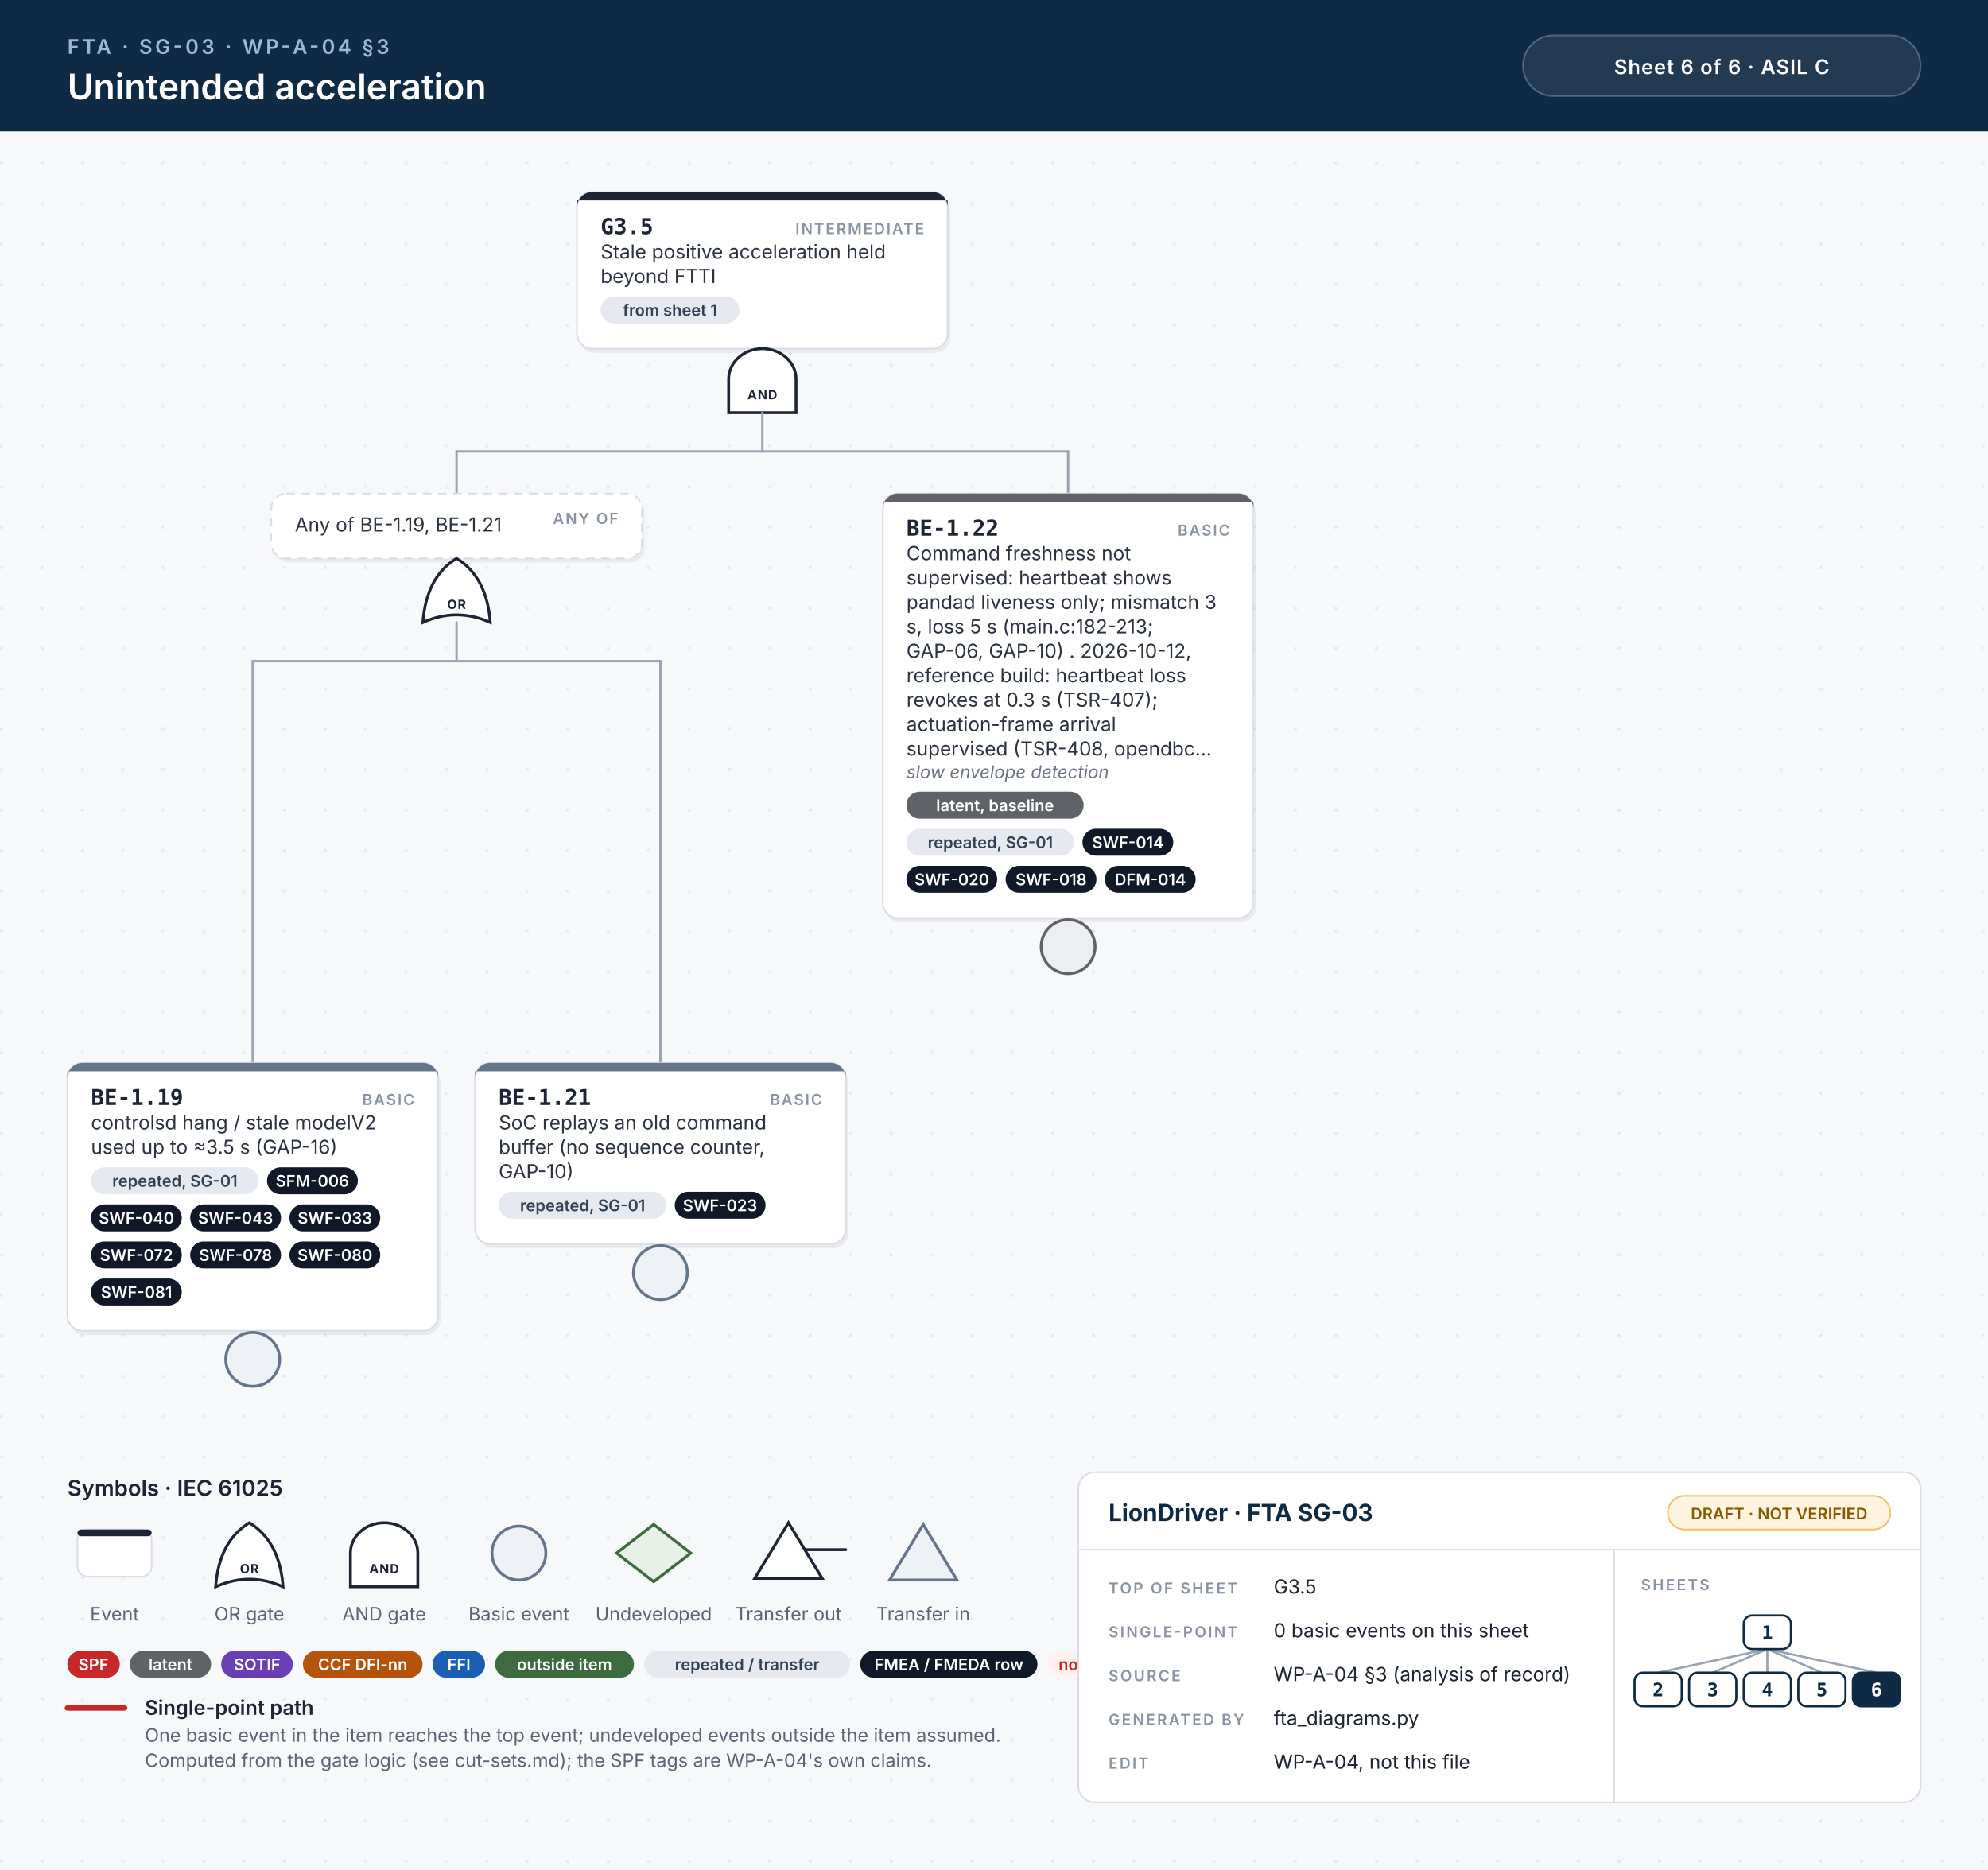
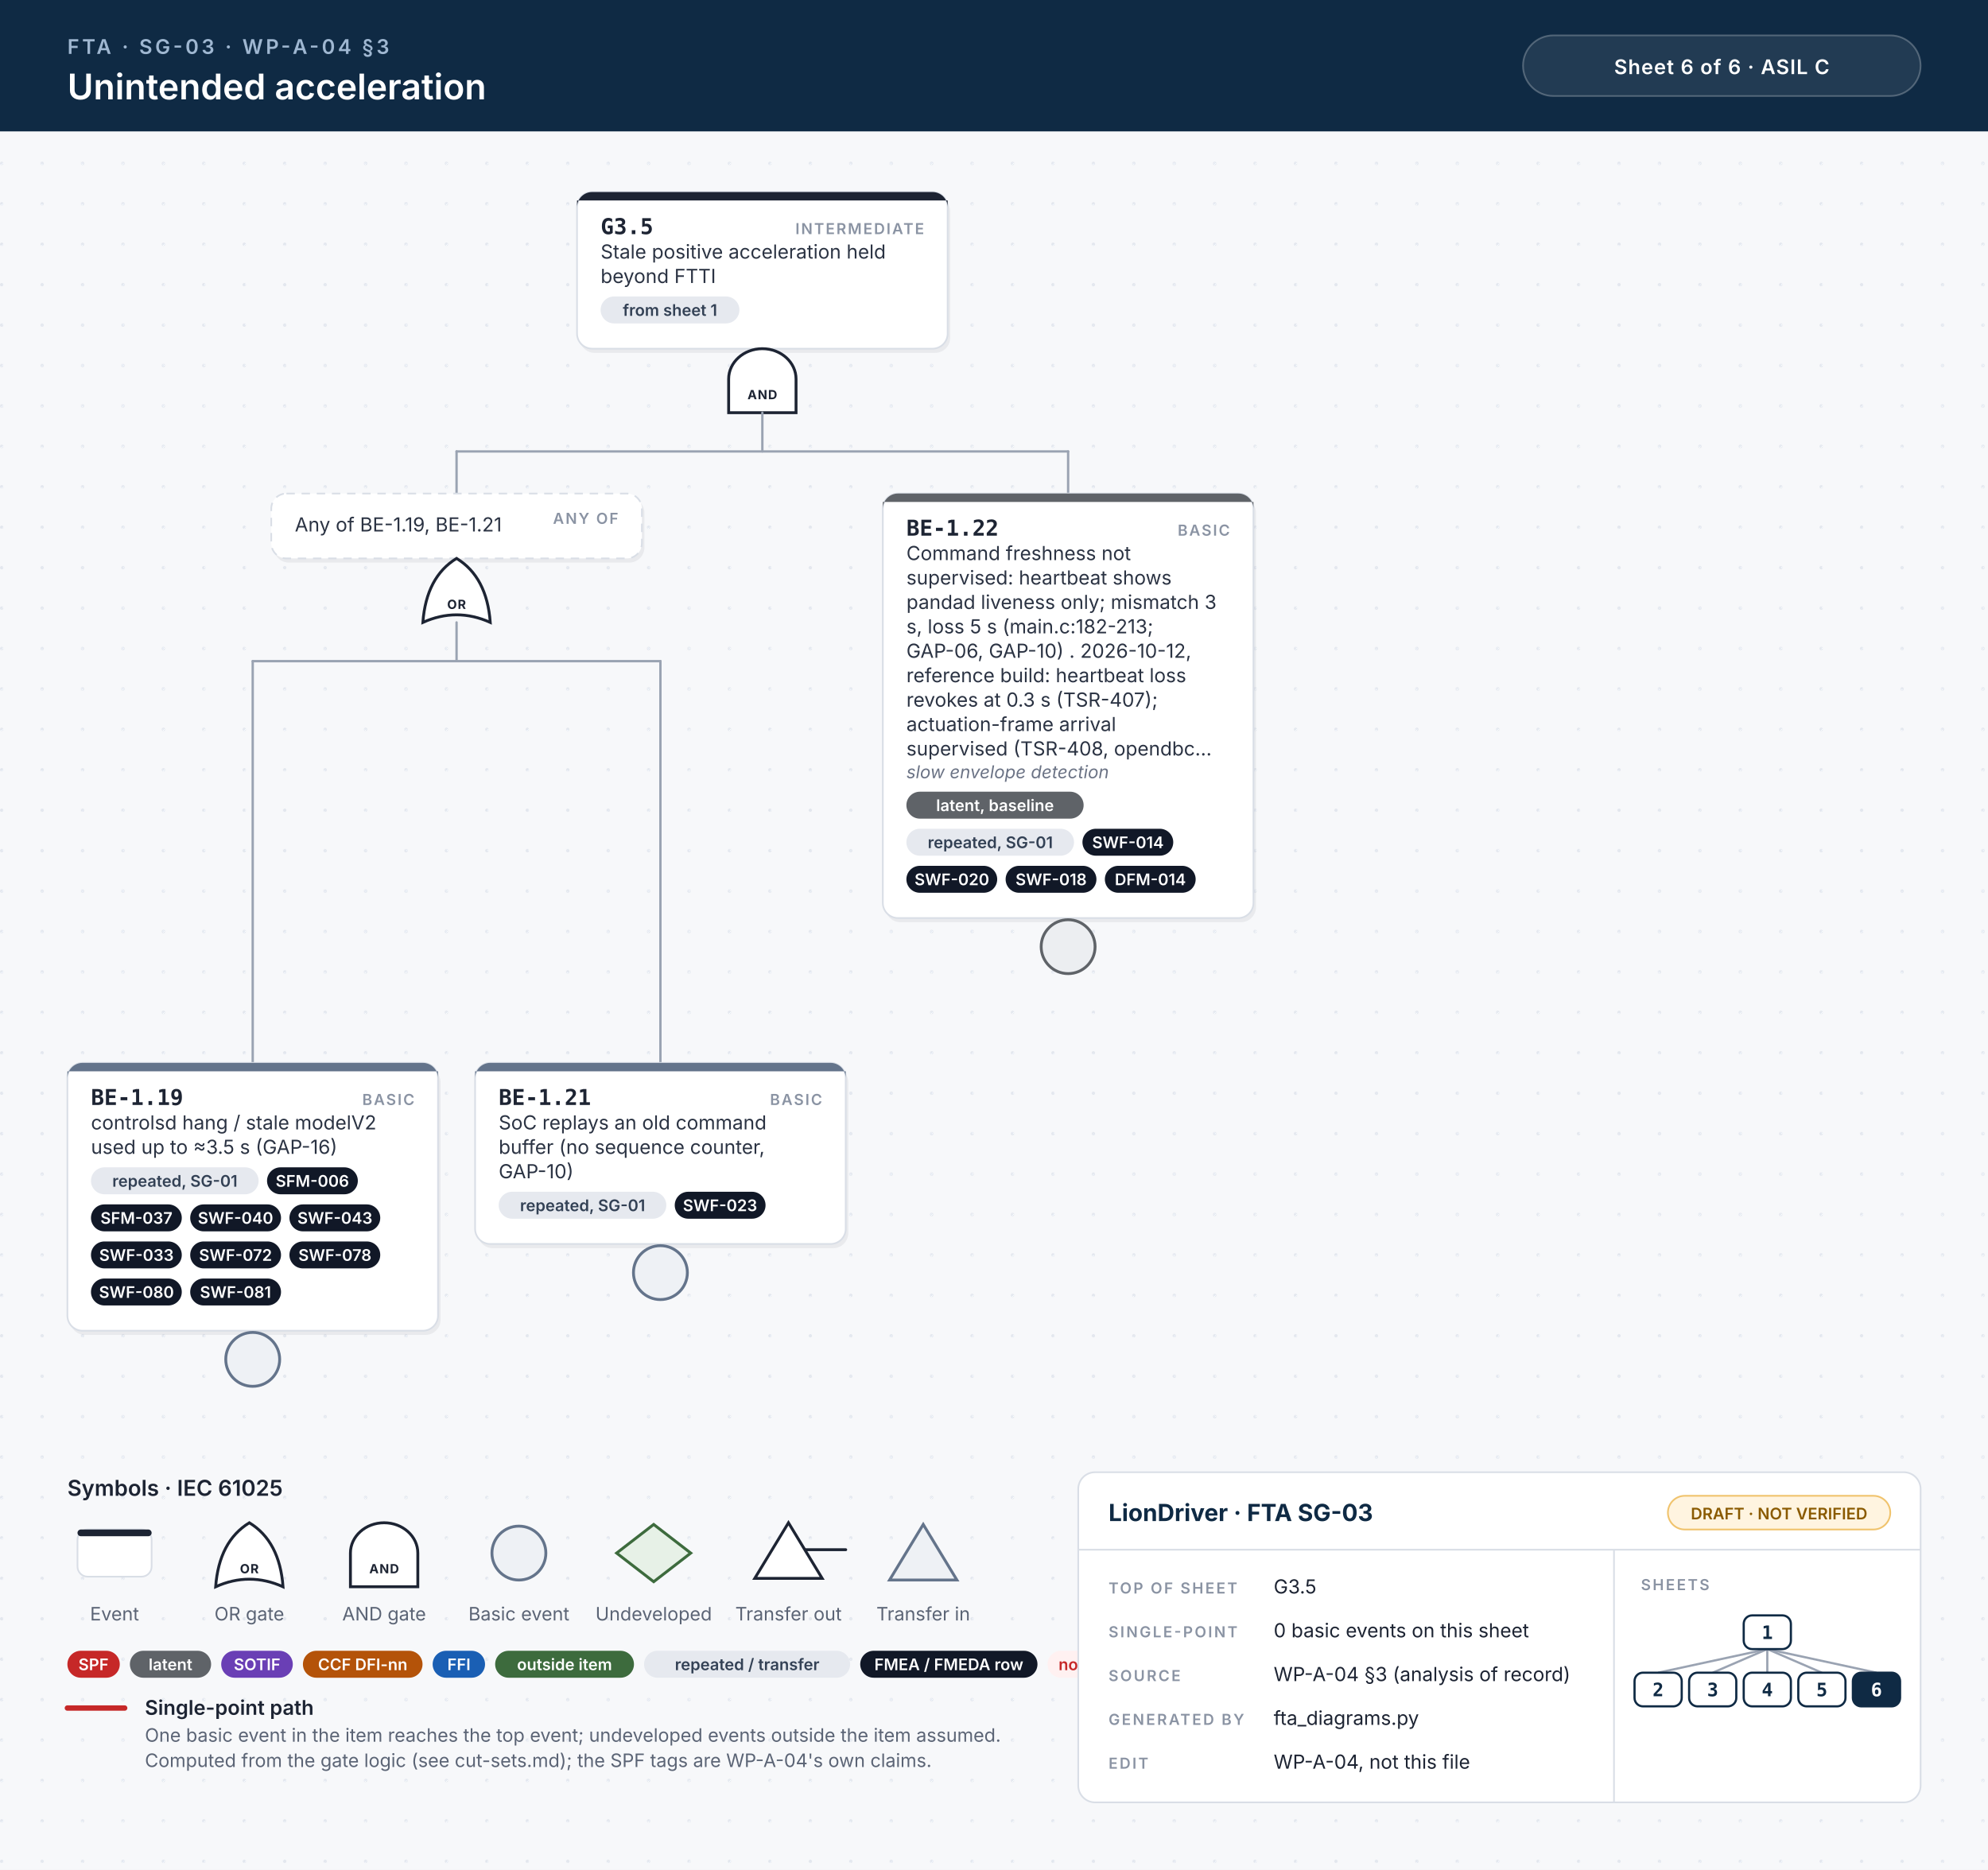
<svg xmlns="http://www.w3.org/2000/svg" width="1180" height="1110" viewBox="0 0 1180 1110">
  <style>.id{font:700 13px 'JetBrains Mono', Menlo, Consolas, monospace;fill:#1d2433}.kind{font:600 9px Inter, 'Helvetica Neue', Helvetica, Arial, sans-serif;letter-spacing:.1em;fill:#8a93a3;text-anchor:end}.d{font:400 11.5px Inter, 'Helvetica Neue', Helvetica, Arial, sans-serif;fill:#2b3343}.n{font:italic 400 10.5px Inter, 'Helvetica Neue', Helvetica, Arial, sans-serif;fill:#6b7385}.chip{font:600 9.5px Inter, 'Helvetica Neue', Helvetica, Arial, sans-serif;text-anchor:middle}.gl{font:700 7.5px Inter, 'Helvetica Neue', Helvetica, Arial, sans-serif;letter-spacing:.06em;text-anchor:middle}.eyebrow{font:600 12px Inter, 'Helvetica Neue', Helvetica, Arial, sans-serif;letter-spacing:.14em;fill:#9fb7d1}.title{font:600 21px Inter, 'Helvetica Neue', Helvetica, Arial, sans-serif;fill:#fff}.title2{font:600 17px Inter, 'Helvetica Neue', Helvetica, Arial, sans-serif;fill:#fff}.hc{font:600 12px Inter, 'Helvetica Neue', Helvetica, Arial, sans-serif;letter-spacing:.04em;fill:#fff;text-anchor:middle}.lh{font:600 13px Inter, 'Helvetica Neue', Helvetica, Arial, sans-serif;fill:#1d2433}.lb{font:600 12px Inter, 'Helvetica Neue', Helvetica, Arial, sans-serif;fill:#1d2433}.s{font:400 11px Inter, 'Helvetica Neue', Helvetica, Arial, sans-serif;fill:#5b6475}.tbh{font:700 14px Inter, 'Helvetica Neue', Helvetica, Arial, sans-serif;fill:#0f2a44}.k{font:600 9px Inter, 'Helvetica Neue', Helvetica, Arial, sans-serif;letter-spacing:.12em;fill:#8a93a3}.v{font:400 11.5px Inter, 'Helvetica Neue', Helvetica, Arial, sans-serif;fill:#1d2433}.mm{font:700 11px 'JetBrains Mono', Menlo, Consolas, monospace;text-anchor:middle}.w{stroke:#9aa3b2;stroke-width:1.4;stroke-linecap:round}.wh{stroke:#c62828;stroke-width:3.2;stroke-linecap:round}.shadow{fill:#0f172a;opacity:.06}</style>
  <defs>
    <pattern id="dots" width="24" height="24" patternUnits="userSpaceOnUse">
      <circle cx="1" cy="1" r="1" fill="#e3e7ee" />
    </pattern>
  </defs>
  <rect width="100%" height="100%" fill="#f7f8fa" />
  <rect y="78" width="100%" height="1032" fill="url(#dots)" />
  <rect width="100%" height="78" fill="#0f2a44" />
  <text x="40" y="32" class="eyebrow">FTA · SG-03 · WP-A-04 §3</text>
  <text x="40" y="59" class="title">Unintended acceleration</text>
  <rect x="904" y="21" width="236" height="36" rx="18" fill="#ffffff14" stroke="#ffffff40" />
  <text x="1022" y="44" class="hc">Sheet 6 of 6  ·  ASIL C</text>
  <rect x="344.0" y="116.5" width="220" height="93.0" rx="9" class="shadow" />
  <rect x="342.5" y="114" width="220" height="93.0" rx="9" fill="#fff" stroke="#d9dee6" stroke-width="1" />
  <path d="M351.5,114 H553.5 A9,9 0 0 1 562.5,123 V119 H342.5 V123 A9,9 0 0 1 351.5,114 Z" fill="#1d2433" />
  <text x="356.5" y="139" class="id">G3.5</text>
  <text x="548.5" y="139" class="kind">INTERMEDIATE</text>
  <text x="356.5" y="153.5" class="d">Stale positive acceleration held</text>
  <text x="356.5" y="168.0" class="d">beyond FTTI</text>
  <rect x="356.5" y="176.0" width="82.4" height="16" rx="8" fill="#e6e9ef" />
  <text x="397.7" y="187.5" class="chip" fill="#334155">from sheet 1</text>
  <path d="M432.5,245.0 L432.5,225.0 A20,18 0 0 1 472.5,225.0 L472.5,245.0 Z" fill="#fff" stroke="#1d2433" stroke-width="1.7" />
  <text x="452.5" y="237.0" class="gl" fill="#1d2433">AND</text>
  <line x1="271.0" y1="268.0" x2="634.0" y2="268.0" class="w" />
  <line x1="452.5" y1="245.0" x2="452.5" y2="268.0" class="w" />
  <line x1="271.0" y1="268.0" x2="271.0" y2="293.0" class="w" />
  <line x1="634.0" y1="268.0" x2="634.0" y2="293.0" class="w" />
  <rect x="162.5" y="295.5" width="220" height="38.5" rx="9" class="shadow" />
  <rect x="161.0" y="293.0" width="220" height="38.5" rx="9" fill="#fff" stroke="#d9dee6" stroke-width="1" stroke-dasharray="5 4" />
  <text x="367.0" y="311.0" class="kind">ANY OF</text>
  <text x="175.0" y="315.5" class="d">Any of BE-1.19, BE-1.21</text>
  <path d="M251.0,369.5 Q271.0,360.5 291.0,369.5 Q289.0,342.5 271.0,331.5 Q253.0,342.5 251.0,369.5 Z" fill="#fff" stroke="#1d2433" stroke-width="1.7" />
  <text x="271.0" y="361.5" class="gl" fill="#1d2433">OR</text>
  <line x1="150.0" y1="392.5" x2="392.0" y2="392.5" class="w" />
  <line x1="271.0" y1="369.5" x2="271.0" y2="392.5" class="w" />
  <line x1="150.0" y1="392.5" x2="150.0" y2="631.0" class="w" />
  <line x1="392.0" y1="392.5" x2="392.0" y2="631.0" class="w" />
  <rect x="41.5" y="633.5" width="220" height="159.0" rx="9" class="shadow" />
  <rect x="40" y="631.0" width="220" height="159.0" rx="9" fill="#fff" stroke="#d9dee6" stroke-width="1" />
  <path d="M49,631.0 H251 A9,9 0 0 1 260,640.0 V636.0 H40 V640.0 A9,9 0 0 1 49,631.0 Z" fill="#64748b" />
  <text x="54" y="656.0" class="id">BE-1.19</text>
  <text x="246" y="656.0" class="kind">BASIC</text>
  <text x="54" y="670.5" class="d">controlsd hang / stale modelV2</text>
  <text x="54" y="685.0" class="d">used up to ≈3.5 s (GAP-16)</text>
  <rect x="54.0" y="693.0" width="99.5" height="16" rx="8" fill="#e6e9ef" />
  <text x="103.8" y="704.5" class="chip" fill="#334155">repeated, SG-01</text>
  <rect x="158.5" y="693.0" width="53.9" height="16" rx="8" fill="#111827" />
  <text x="185.4" y="704.5" class="chip" fill="#fff">SFM-006</text>
  <rect x="54.0" y="715.0" width="53.9" height="16" rx="8" fill="#111827" />
-   <text x="81.0" y="726.5" class="chip" fill="#fff">SWF-040</text>
+   <text x="81.0" y="726.5" class="chip" fill="#fff">SFM-037</text>
  <rect x="112.9" y="715.0" width="53.9" height="16" rx="8" fill="#111827" />
-   <text x="139.8" y="726.5" class="chip" fill="#fff">SWF-043</text>
+   <text x="139.8" y="726.5" class="chip" fill="#fff">SWF-040</text>
  <rect x="171.8" y="715.0" width="53.9" height="16" rx="8" fill="#111827" />
-   <text x="198.8" y="726.5" class="chip" fill="#fff">SWF-033</text>
+   <text x="198.8" y="726.5" class="chip" fill="#fff">SWF-043</text>
  <rect x="54.0" y="737.0" width="53.9" height="16" rx="8" fill="#111827" />
-   <text x="81.0" y="748.5" class="chip" fill="#fff">SWF-072</text>
+   <text x="81.0" y="748.5" class="chip" fill="#fff">SWF-033</text>
  <rect x="112.9" y="737.0" width="53.9" height="16" rx="8" fill="#111827" />
-   <text x="139.8" y="748.5" class="chip" fill="#fff">SWF-078</text>
+   <text x="139.8" y="748.5" class="chip" fill="#fff">SWF-072</text>
  <rect x="171.8" y="737.0" width="53.9" height="16" rx="8" fill="#111827" />
-   <text x="198.8" y="748.5" class="chip" fill="#fff">SWF-080</text>
+   <text x="198.8" y="748.5" class="chip" fill="#fff">SWF-078</text>
  <rect x="54.0" y="759.0" width="53.9" height="16" rx="8" fill="#111827" />
-   <text x="81.0" y="770.5" class="chip" fill="#fff">SWF-081</text>
+   <text x="81.0" y="770.5" class="chip" fill="#fff">SWF-080</text>
+   <rect x="112.9" y="759.0" width="53.9" height="16" rx="8" fill="#111827" />
+   <text x="139.8" y="770.5" class="chip" fill="#fff">SWF-081</text>
  <circle cx="150.0" cy="807.0" r="16" fill="#eef1f5" stroke="#64748b" stroke-width="1.7" />
  <rect x="283.5" y="633.5" width="220" height="107.5" rx="9" class="shadow" />
  <rect x="282" y="631.0" width="220" height="107.5" rx="9" fill="#fff" stroke="#d9dee6" stroke-width="1" />
  <path d="M291,631.0 H493 A9,9 0 0 1 502,640.0 V636.0 H282 V640.0 A9,9 0 0 1 291,631.0 Z" fill="#64748b" />
  <text x="296" y="656.0" class="id">BE-1.21</text>
  <text x="488" y="656.0" class="kind">BASIC</text>
  <text x="296" y="670.5" class="d">SoC replays an old command</text>
  <text x="296" y="685.0" class="d">buffer (no sequence counter,</text>
  <text x="296" y="699.5" class="d">GAP-10)</text>
  <rect x="296.0" y="707.5" width="99.5" height="16" rx="8" fill="#e6e9ef" />
  <text x="345.8" y="719.0" class="chip" fill="#334155">repeated, SG-01</text>
  <rect x="400.5" y="707.5" width="53.9" height="16" rx="8" fill="#111827" />
  <text x="427.4" y="719.0" class="chip" fill="#fff">SWF-023</text>
  <circle cx="392.0" cy="755.5" r="16" fill="#eef1f5" stroke="#64748b" stroke-width="1.7" />
  <rect x="525.5" y="295.5" width="220" height="252.0" rx="9" class="shadow" />
  <rect x="524" y="293.0" width="220" height="252.0" rx="9" fill="#fff" stroke="#d9dee6" stroke-width="1" />
  <path d="M533,293.0 H735 A9,9 0 0 1 744,302.0 V298.0 H524 V302.0 A9,9 0 0 1 533,293.0 Z" fill="#5f6368" />
  <text x="538" y="318.0" class="id">BE-1.22</text>
  <text x="730" y="318.0" class="kind">BASIC</text>
  <text x="538" y="332.5" class="d">Command freshness not</text>
  <text x="538" y="347.0" class="d">supervised: heartbeat shows</text>
  <text x="538" y="361.5" class="d">pandad liveness only; mismatch 3</text>
  <text x="538" y="376.0" class="d">s, loss 5 s (main.c:182-213;</text>
  <text x="538" y="390.5" class="d">GAP-06, GAP-10) . 2026-10-12,</text>
  <text x="538" y="405.0" class="d">reference build: heartbeat loss</text>
  <text x="538" y="419.5" class="d">revokes at 0.3 s (TSR-407);</text>
  <text x="538" y="434.0" class="d">actuation-frame arrival</text>
  <text x="538" y="448.5" class="d">supervised (TSR-408, opendbc…</text>
  <text x="538" y="462.0" class="n">slow envelope detection</text>
  <rect x="538.0" y="470.0" width="105.2" height="16" rx="8" fill="#5f6368" />
  <text x="590.6" y="481.5" class="chip" fill="#fff">latent, baseline</text>
  <rect x="538.0" y="492.0" width="99.5" height="16" rx="8" fill="#e6e9ef" />
  <text x="587.8" y="503.5" class="chip" fill="#334155">repeated, SG-01</text>
  <rect x="642.5" y="492.0" width="53.9" height="16" rx="8" fill="#111827" />
  <text x="669.5" y="503.5" class="chip" fill="#fff">SWF-014</text>
  <rect x="538.0" y="514.0" width="53.9" height="16" rx="8" fill="#111827" />
  <text x="565.0" y="525.5" class="chip" fill="#fff">SWF-020</text>
  <rect x="596.9" y="514.0" width="53.9" height="16" rx="8" fill="#111827" />
  <text x="623.9" y="525.5" class="chip" fill="#fff">SWF-018</text>
  <rect x="655.8" y="514.0" width="53.9" height="16" rx="8" fill="#111827" />
  <text x="682.8" y="525.5" class="chip" fill="#fff">DFM-014</text>
  <circle cx="634.0" cy="562.0" r="16" fill="#eceef1" stroke="#5f6368" stroke-width="1.7" />
  <text x="40" y="888.0" class="lh">Symbols · IEC 61025</text>
  <rect x="46" y="908.0" width="44" height="28" rx="6" fill="#fff" stroke="#d9dee6" />
  <rect x="46" y="908.0" width="44" height="4" rx="2" fill="#1d2433" />
  <text x="68" y="962.0" class="s" text-anchor="middle">Event</text>
  <path d="M128,942.0 Q148,933.0 168,942.0 Q166,915.0 148,904.0 Q130,915.0 128,942.0 Z" fill="#fff" stroke="#1d2433" stroke-width="1.7" />
  <text x="148" y="934.0" class="gl" fill="#1d2433">OR</text>
  <text x="148" y="962.0" class="s" text-anchor="middle">OR gate</text>
  <path d="M208,942.0 L208,922.0 A20,18 0 0 1 248,922.0 L248,942.0 Z" fill="#fff" stroke="#1d2433" stroke-width="1.7" />
  <text x="228" y="934.0" class="gl" fill="#1d2433">AND</text>
  <text x="228" y="962.0" class="s" text-anchor="middle">AND gate</text>
  <circle cx="308" cy="922.0" r="16" fill="#eef1f5" stroke="#64748b" stroke-width="1.7" />
  <text x="308" y="962.0" class="s" text-anchor="middle">Basic event</text>
  <path d="M388,905.0 L410,922.0 L388,939.0 L366,922.0 Z" fill="#e7f1e7" stroke="#3d6b3d" stroke-width="1.7" />
  <text x="388" y="962.0" class="s" text-anchor="middle">Undeveloped</text>
  <path d="M468,904.0 L488,937.0 L448,937.0 Z" fill="#fff" stroke="#1d2433" stroke-width="1.7" />
  <line x1="478" y1="920.0" x2="502" y2="920.0" stroke="#1d2433" stroke-width="1.7" stroke-linecap="round" />
  <text x="468" y="962.0" class="s" text-anchor="middle">Transfer out</text>
  <path d="M548,905.0 L568,938.0 L528,938.0 Z" fill="#eef1f5" stroke="#64748b" stroke-width="1.7" />
  <text x="548" y="962.0" class="s" text-anchor="middle">Transfer in</text>
  <rect x="40.0" y="980.0" width="31.1" height="16" rx="8" fill="#c62828" />
  <text x="55.5" y="991.5" class="chip" fill="#fff">SPF</text>
  <rect x="77.1" y="980.0" width="48.2" height="16" rx="8" fill="#5f6368" />
  <text x="101.2" y="991.5" class="chip" fill="#fff">latent</text>
  <rect x="131.3" y="980.0" width="42.5" height="16" rx="8" fill="#6a3fb5" />
  <text x="152.6" y="991.5" class="chip" fill="#fff">SOTIF</text>
  <rect x="179.8" y="980.0" width="71.0" height="16" rx="8" fill="#b45309" />
  <text x="215.3" y="991.5" class="chip" fill="#fff">CCF DFI-nn</text>
  <rect x="256.8" y="980.0" width="31.1" height="16" rx="8" fill="#1a5fb4" />
  <text x="272.4" y="991.5" class="chip" fill="#fff">FFI</text>
  <rect x="293.9" y="980.0" width="82.4" height="16" rx="8" fill="#3d6b3d" />
  <text x="335.1" y="991.5" class="chip" fill="#fff">outside item</text>
  <rect x="382.3" y="980.0" width="122.3" height="16" rx="8" fill="#e6e9ef" />
  <text x="443.5" y="991.5" class="chip" fill="#334155">repeated / transfer</text>
  <rect x="510.6" y="980.0" width="105.2" height="16" rx="8" fill="#111827" />
  <text x="563.2" y="991.5" class="chip" fill="#fff">FMEA / FMEDA row</text>
  <rect x="621.8" y="980.0" width="53.9" height="16" rx="8" fill="#fff1f1" />
  <text x="648.8" y="991.5" class="chip" fill="#c62828">no FMEA</text>
  <line x1="40" y1="1014.0" x2="74" y2="1014.0" class="wh" />
  <text x="86" y="1018.0" class="lb">Single-point path</text>
  <text x="86" y="1034.0" class="s">One basic event in the item reaches the top event; undeveloped events outside the item assumed.</text>
  <text x="86" y="1049.0" class="s">Computed from the gate logic (see cut-sets.md); the SPF tags are WP-A-04's own claims.</text>
  <rect x="640" y="874.0" width="500" height="196" rx="10" fill="#fff" stroke="#d9dee6" />
  <line x1="640" y1="920.0" x2="1140" y2="920.0" stroke="#d9dee6" />
  <line x1="958" y1="920.0" x2="958" y2="1070.0" stroke="#d9dee6" />
  <text x="658" y="903.0" class="tbh">LionDriver · FTA SG-03</text>
  <rect x="990" y="888.0" width="132" height="20" rx="10" fill="#fff4e0" stroke="#f0c36d" />
  <text x="1056" y="902.0" class="chip" fill="#8a5a00">DRAFT · NOT VERIFIED</text>
  <text x="658" y="946.0" class="k">TOP OF SHEET</text>
  <text x="756" y="946.0" class="v">G3.5</text>
  <text x="658" y="972.0" class="k">SINGLE-POINT</text>
  <text x="756" y="972.0" class="v">0 basic events on this sheet</text>
  <text x="658" y="998.0" class="k">SOURCE</text>
  <text x="756" y="998.0" class="v">WP-A-04 §3 (analysis of record)</text>
  <text x="658" y="1024.0" class="k">GENERATED BY</text>
  <text x="756" y="1024.0" class="v">fta_diagrams.py</text>
  <text x="658" y="1050.0" class="k">EDIT</text>
  <text x="756" y="1050.0" class="v">WP-A-04, not this file</text>
  <text x="974" y="944.0" class="k">SHEETS</text>
  <line x1="1049.0" y1="979.0" x2="984.2" y2="993.0" stroke="#9aa3b2" stroke-width="1.3" />
  <line x1="1049.0" y1="979.0" x2="1016.6" y2="993.0" stroke="#9aa3b2" stroke-width="1.3" />
  <line x1="1049.0" y1="979.0" x2="1049.0" y2="993.0" stroke="#9aa3b2" stroke-width="1.3" />
  <line x1="1049.0" y1="979.0" x2="1081.4" y2="993.0" stroke="#9aa3b2" stroke-width="1.3" />
  <line x1="1049.0" y1="979.0" x2="1113.8" y2="993.0" stroke="#9aa3b2" stroke-width="1.3" />
  <rect x="1035.0" y="959.0" width="28" height="20" rx="5" fill="#fff" stroke="#0f2a44" stroke-width="1.3" />
  <text x="1049.0" y="973.0" class="mm" fill="#0f2a44">1</text>
  <rect x="970.2" y="993.0" width="28" height="20" rx="5" fill="#fff" stroke="#0f2a44" stroke-width="1.3" />
  <text x="984.2" y="1007.0" class="mm" fill="#0f2a44">2</text>
  <rect x="1002.6" y="993.0" width="28" height="20" rx="5" fill="#fff" stroke="#0f2a44" stroke-width="1.3" />
  <text x="1016.6" y="1007.0" class="mm" fill="#0f2a44">3</text>
  <rect x="1035.0" y="993.0" width="28" height="20" rx="5" fill="#fff" stroke="#0f2a44" stroke-width="1.3" />
  <text x="1049.0" y="1007.0" class="mm" fill="#0f2a44">4</text>
  <rect x="1067.4" y="993.0" width="28" height="20" rx="5" fill="#fff" stroke="#0f2a44" stroke-width="1.3" />
  <text x="1081.4" y="1007.0" class="mm" fill="#0f2a44">5</text>
  <rect x="1099.8" y="993.0" width="28" height="20" rx="5" fill="#0f2a44" stroke="#0f2a44" stroke-width="1.3" />
  <text x="1113.8" y="1007.0" class="mm" fill="#fff">6</text>
</svg>
